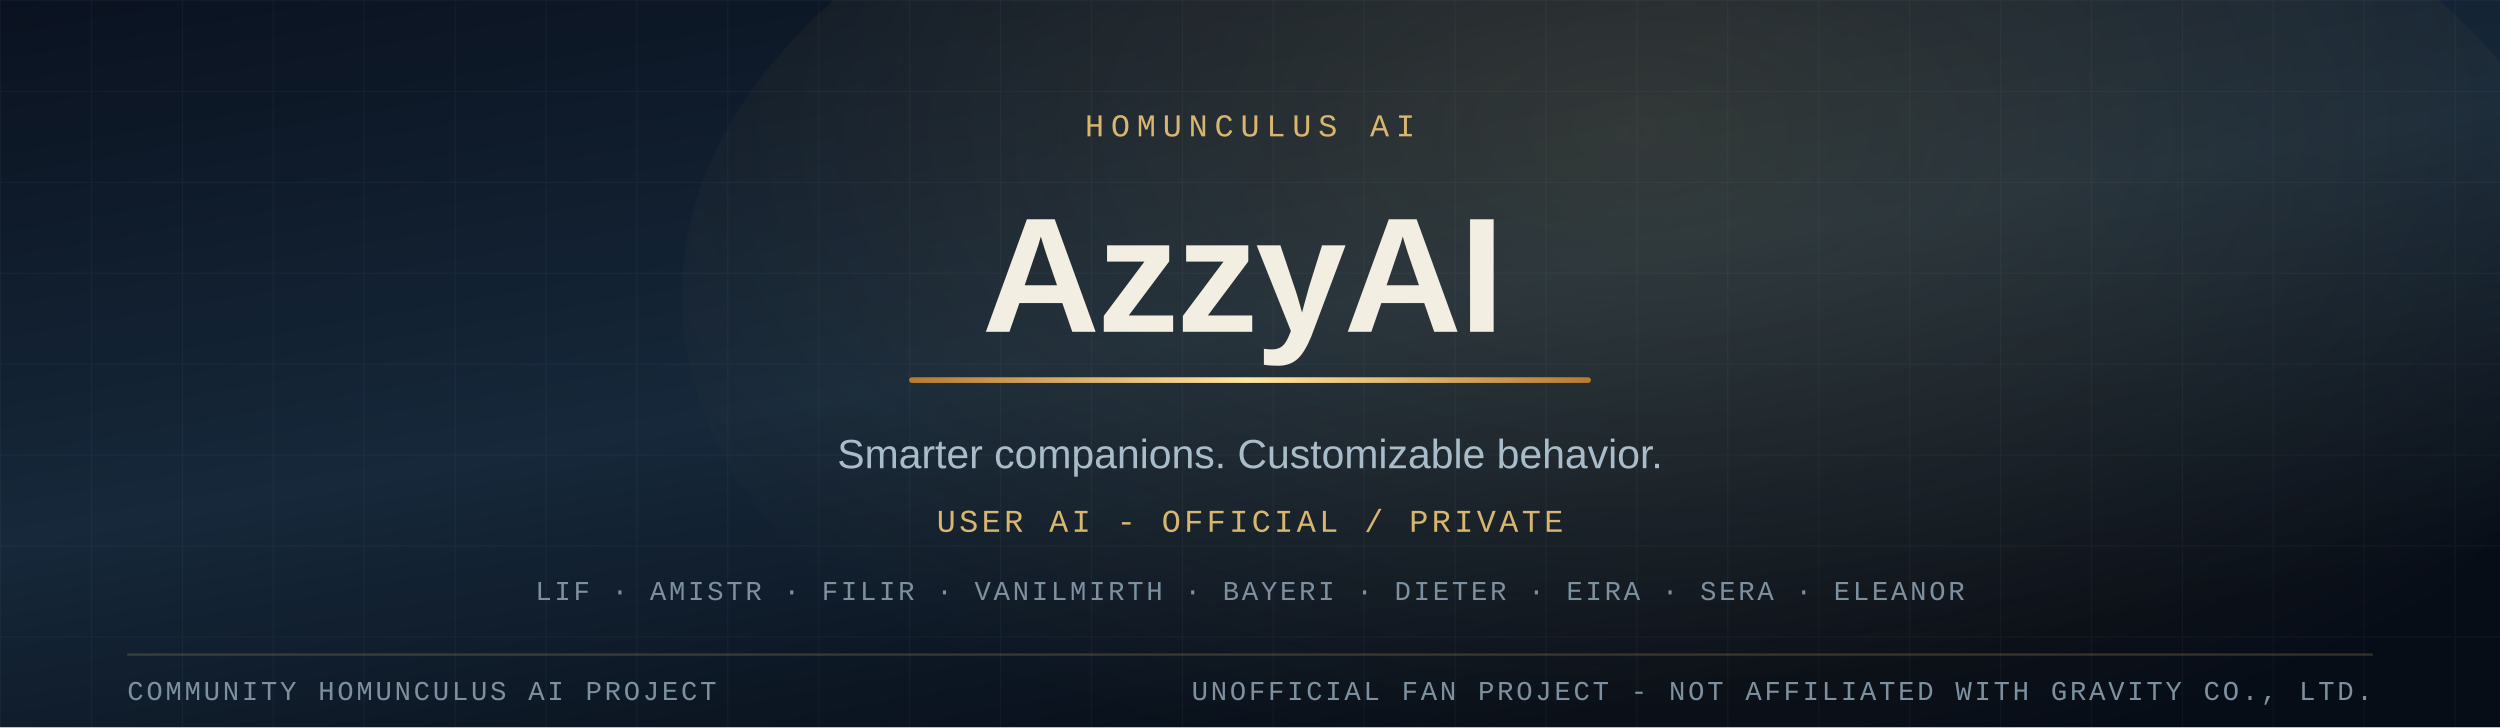
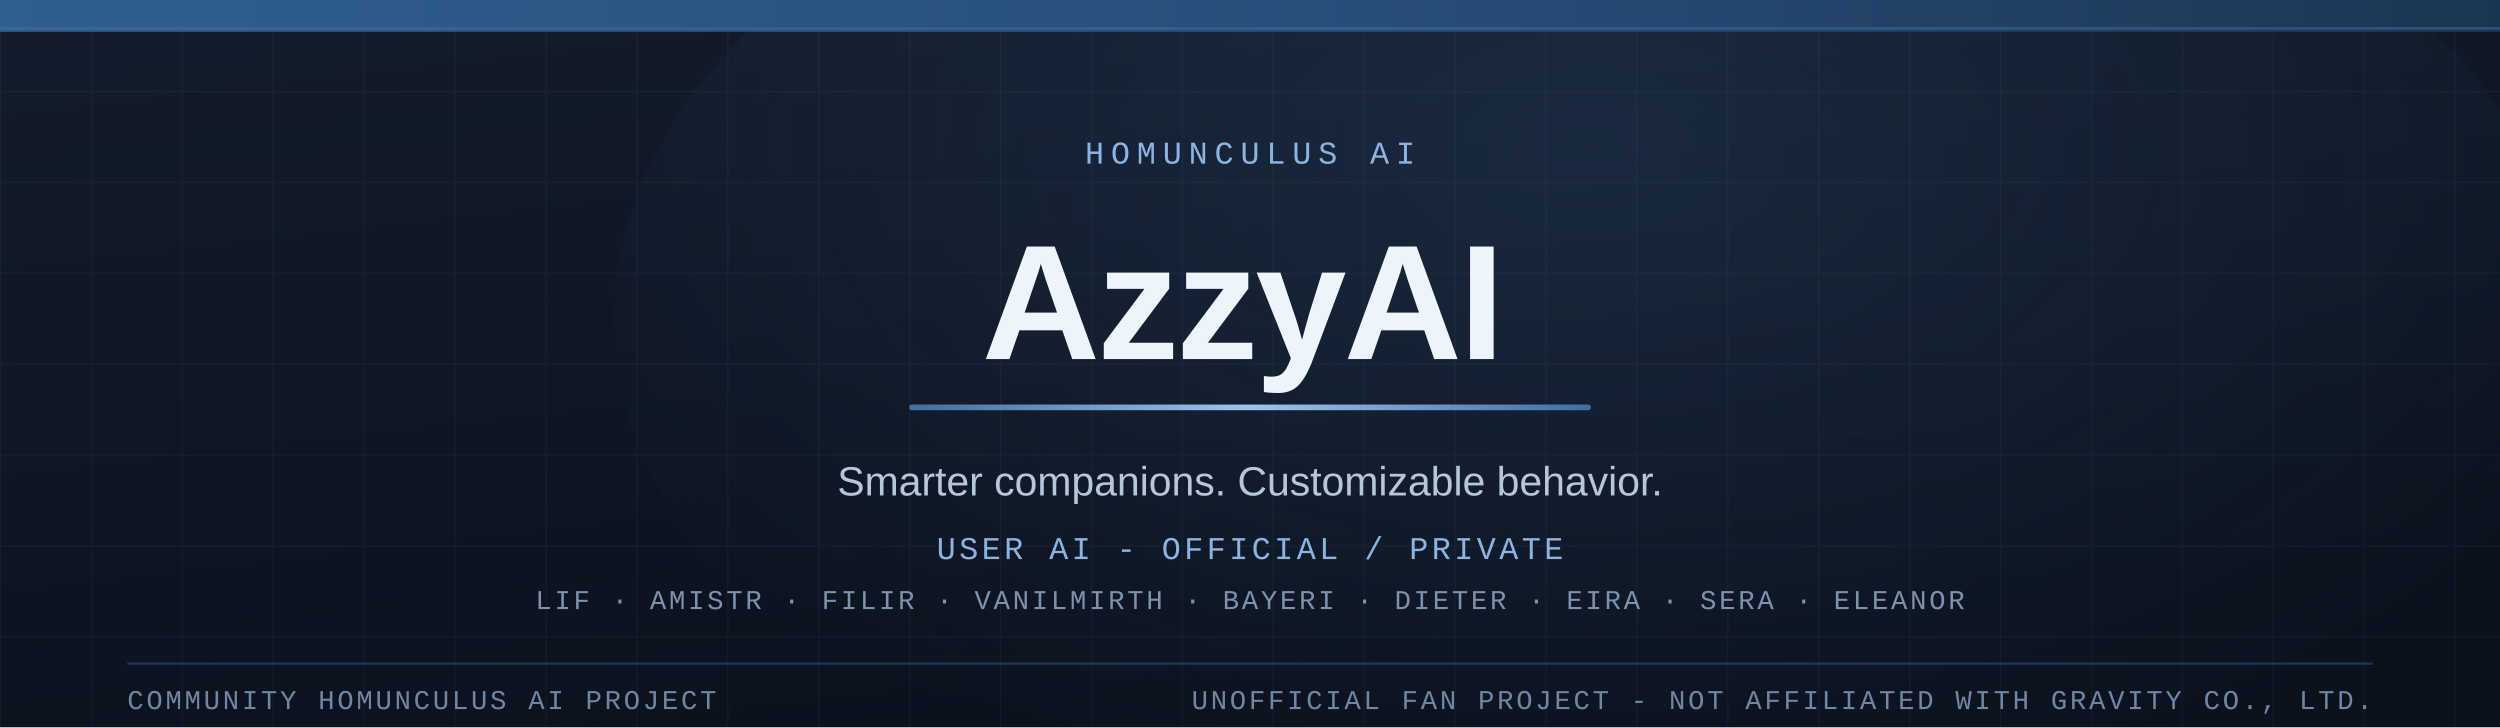
<svg xmlns="http://www.w3.org/2000/svg" width="1100" height="320" viewBox="0 0 1100 320" role="img" aria-labelledby="t d">
  <defs>
-     <linearGradient id="bg" x2="0.6" y2="1">
-       <stop stop-color="#0a1220" />
-       <stop offset="0.55" stop-color="#16283a" />
-       <stop offset="1" stop-color="#070d17" />
+     <linearGradient id="bar" x2="1" y2="0">
+       <stop stop-color="#2f5f8f" />
+       <stop offset="0.55" stop-color="#274e79" />
+       <stop offset="1" stop-color="#1b3654" />
+     </linearGradient>
+     <linearGradient id="body" x2="0.4" y2="1">
+       <stop stop-color="#131c2c" />
+       <stop offset="1" stop-color="#0b111d" />
+     </linearGradient>
+     <linearGradient id="accent" x2="1" y2="0">
+       <stop stop-color="#3f6fa0" />
+       <stop offset="0.5" stop-color="#9cc4ee" />
+       <stop offset="1" stop-color="#3f6fa0" />
    </linearGradient>
    <radialGradient id="glow" cx="0.5" cy="0.35" r="0.6">
-       <stop stop-color="#d7a94c" stop-opacity="0.16" />
-       <stop offset="1" stop-color="#d7a94c" stop-opacity="0" />
+       <stop stop-color="#3f6fa0" stop-opacity="0.20" />
+       <stop offset="1" stop-color="#3f6fa0" stop-opacity="0" />
    </radialGradient>
-     <linearGradient id="gold" x2="1" y2="0">
-       <stop stop-color="#b77b2e" />
-       <stop offset="0.5" stop-color="#ffe7a1" />
-       <stop offset="1" stop-color="#b77b2e" />
-     </linearGradient>
    <pattern id="grid" width="40" height="40" patternUnits="userSpaceOnUse">
-       <path d="M40 0H0V40" fill="none" stroke="#a9c1d2" stroke-opacity="0.05" />
+       <path d="M40 0H0V40" fill="none" stroke="#9cc4ee" stroke-opacity="0.055" />
    </pattern>
  </defs>
-   <rect width="1100" height="320" fill="url(#bg)" />
+   <rect width="1100" height="320" fill="url(#body)" />
  <rect width="1100" height="320" fill="url(#grid)" />
-   <ellipse cx="720" cy="130" rx="420" ry="240" fill="url(#glow)" />
-   <text x="550" y="60" text-anchor="middle" font-family="Consolas, Courier New, monospace" font-size="14" fill="#d9b66f" letter-spacing="3">HOMUNCULUS AI</text>
-   <text x="547" y="146" text-anchor="middle" font-family="Segoe UI, Verdana, Arial, sans-serif" font-size="72" font-weight="700" letter-spacing="-1.2" fill="#f3eee2">AzzyAI</text>
-   <rect x="400" y="166" width="300" height="2.5" rx="1.2" fill="url(#gold)" />
-   <text x="550" y="206" text-anchor="middle" font-family="Segoe UI, Verdana, Arial, sans-serif" font-size="18" fill="#a9bcc9">Smarter companions. Customizable behavior.</text>
-   <text x="550" y="234" text-anchor="middle" font-family="Consolas, Courier New, monospace" font-size="14" fill="#d9b66f" letter-spacing="1.5">USER AI   -   OFFICIAL / PRIVATE</text>
-   <text x="550" y="264" text-anchor="middle" font-family="Consolas, Courier New, monospace" font-size="12" fill="#7d90a0" letter-spacing="1.2">LIF  ·  AMISTR  ·  FILIR  ·  VANILMIRTH  ·  BAYERI  ·  DIETER  ·  EIRA  ·  SERA  ·  ELEANOR</text>
-   <path d="M56 288H1044" stroke="#d7b36a" stroke-opacity="0.22" />
-   <text x="56" y="308" font-family="Consolas, Courier New, monospace" font-size="12" fill="#7d90a0" letter-spacing="1.2">COMMUNITY HOMUNCULUS AI PROJECT</text>
-   <text x="1044" y="308" text-anchor="end" font-family="Consolas, Courier New, monospace" font-size="12" fill="#7d90a0" letter-spacing="1.2">UNOFFICIAL FAN PROJECT - NOT AFFILIATED WITH GRAVITY CO., LTD.</text>
+   <ellipse cx="700" cy="140" rx="430" ry="250" fill="url(#glow)" />
+   <rect width="1100" height="14" fill="url(#bar)" />
+   <rect y="12" width="1100" height="1" fill="#3f6fa0" opacity="0.55" />
+   <text x="550" y="72" text-anchor="middle" font-family="Consolas, Courier New, monospace" font-size="14" fill="#8db4e0" letter-spacing="3">HOMUNCULUS AI</text>
+   <text x="547" y="158" text-anchor="middle" font-family="Segoe UI, Verdana, Arial, sans-serif" font-size="72" font-weight="700" letter-spacing="-1.2" fill="#eef4fb">AzzyAI</text>
+   <rect x="400" y="178" width="300" height="2.5" rx="1.2" fill="url(#accent)" />
+   <text x="550" y="218" text-anchor="middle" font-family="Segoe UI, Verdana, Arial, sans-serif" font-size="18" fill="#b6c7d9">Smarter companions. Customizable behavior.</text>
+   <text x="550" y="246" text-anchor="middle" font-family="Consolas, Courier New, monospace" font-size="14" fill="#8db4e0" letter-spacing="1.5">USER AI   -   OFFICIAL / PRIVATE</text>
+   <text x="550" y="268" text-anchor="middle" font-family="Consolas, Courier New, monospace" font-size="12" fill="#7d93ad" letter-spacing="1.2">LIF  ·  AMISTR  ·  FILIR  ·  VANILMIRTH  ·  BAYERI  ·  DIETER  ·  EIRA  ·  SERA  ·  ELEANOR</text>
+   <path d="M56 292H1044" stroke="#3f6fa0" stroke-opacity="0.40" />
+   <text x="56" y="312" font-family="Consolas, Courier New, monospace" font-size="12" fill="#6f87a3" letter-spacing="1.2">COMMUNITY HOMUNCULUS AI PROJECT</text>
+   <text x="1044" y="312" text-anchor="end" font-family="Consolas, Courier New, monospace" font-size="12" fill="#6f87a3" letter-spacing="1.2">UNOFFICIAL FAN PROJECT - NOT AFFILIATED WITH GRAVITY CO., LTD.</text>
</svg>
